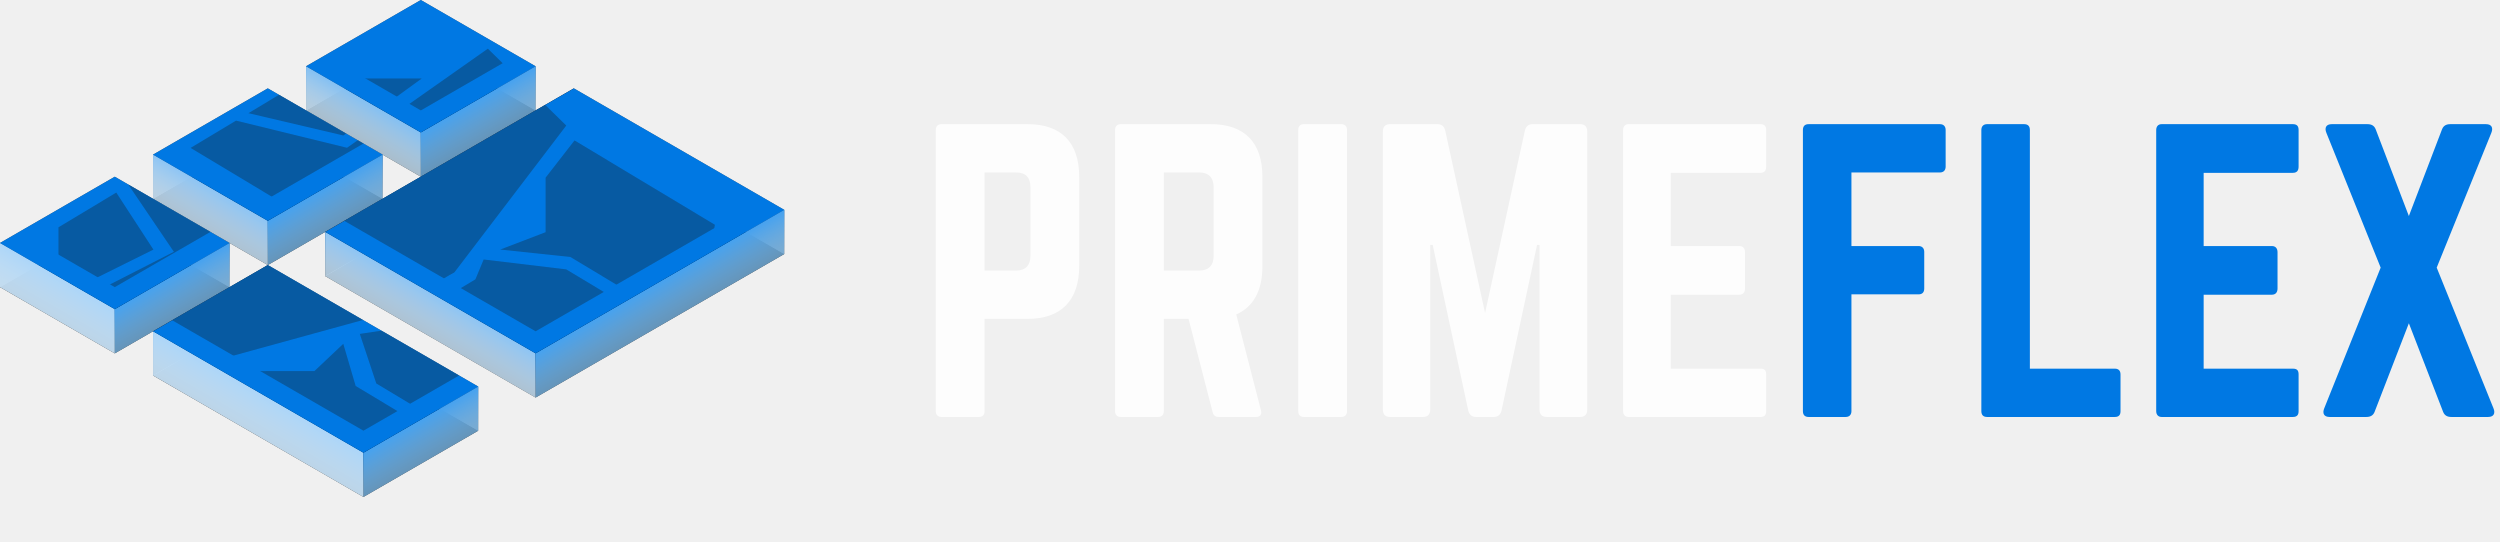
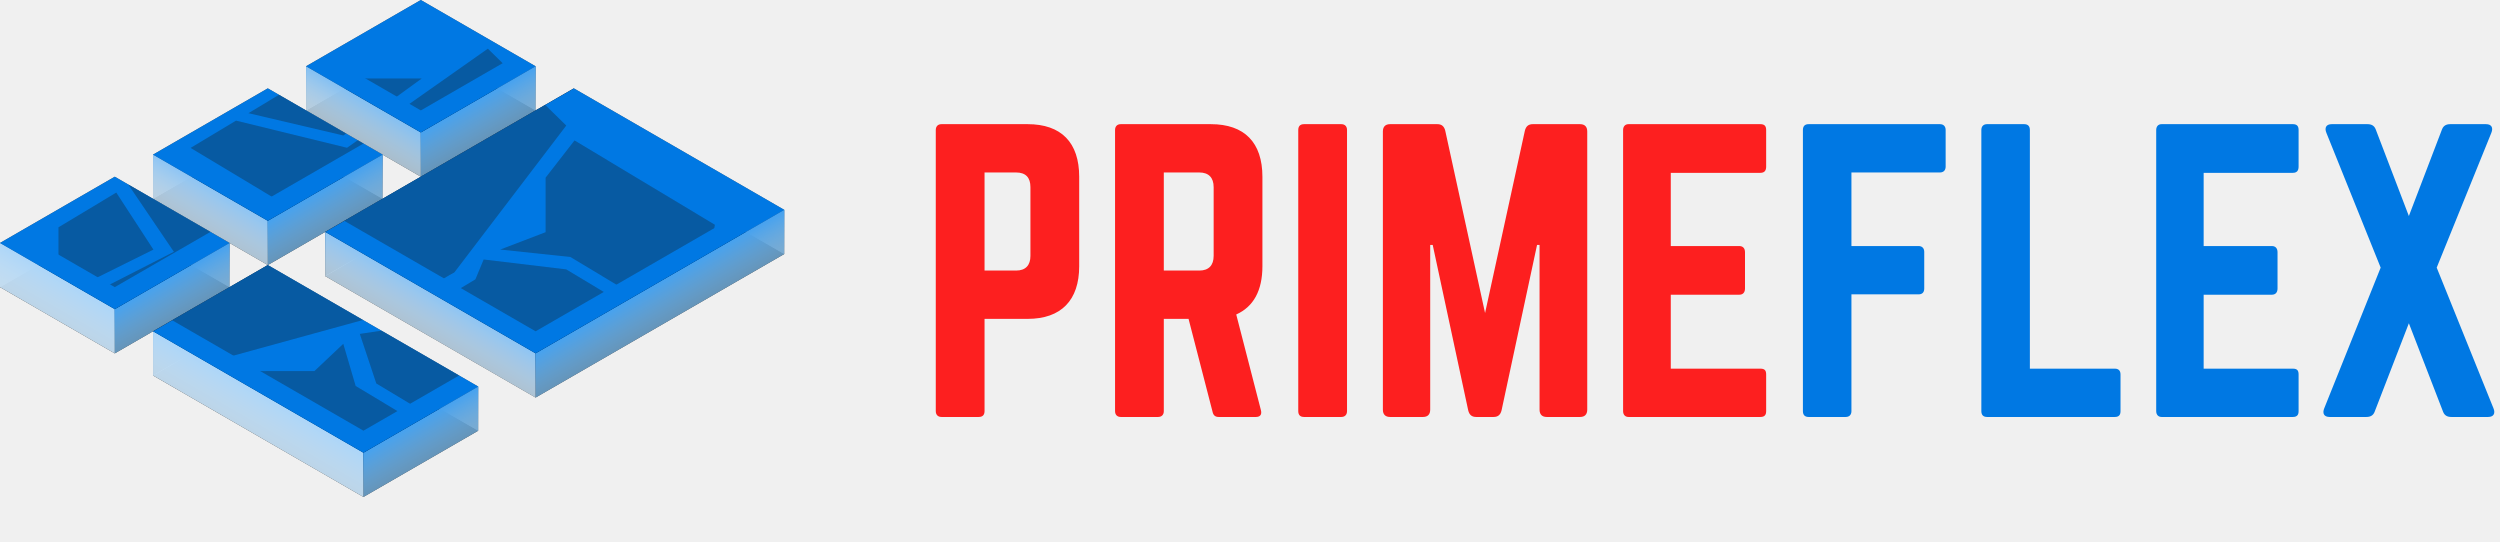
<svg xmlns="http://www.w3.org/2000/svg" width="231" height="50" viewBox="0 0 231 50" fill="none">
  <rect width="12.245" height="4.081" transform="matrix(0.86601 0.500028 3.18351e-05 1 38.8839 5.24521e-05)" fill="#6E6E6E" />
  <rect width="12.245" height="4.081" transform="matrix(0.86601 -0.500028 -3.18351e-05 1 28.2799 6.12263)" fill="#5A5A5A" />
  <rect width="12.245" height="12.245" transform="matrix(0.866041 0.499972 -0.866041 0.499972 38.8839 4.08037)" fill="black" />
  <rect width="12.245" height="4.081" transform="matrix(0.86601 0.500028 3.18351e-05 1 28.2797 6.12094)" fill="url(#paint0_linear)" />
  <rect width="12.245" height="4.081" transform="matrix(0.86601 0.500028 3.18351e-05 1 28.2797 6.12094)" fill="#CAE6FC" fill-opacity="0.65" />
  <rect width="12.245" height="4.081" transform="matrix(0.86601 -0.500028 -3.18351e-05 1 38.8839 12.2435)" fill="url(#paint1_linear)" />
  <rect width="12.245" height="4.081" transform="matrix(0.86601 -0.500028 -3.18351e-05 1 38.8839 12.2435)" fill="#75BEF8" fill-opacity="0.6" />
  <rect width="12.245" height="12.245" transform="matrix(0.866041 -0.499972 0.866041 0.499972 28.2797 6.12206)" fill="#0078E3" />
  <rect width="12.245" height="4.081" transform="matrix(0.86601 0.500028 3.18351e-05 1 24.7444 8.16377)" fill="#6E6E6E" />
  <rect width="12.245" height="4.081" transform="matrix(0.86601 -0.500028 -3.18351e-05 1 14.1404 14.2863)" fill="#5A5A5A" />
  <rect width="12.245" height="12.245" transform="matrix(0.866041 0.499972 -0.866041 0.499972 24.7444 12.2441)" fill="black" />
  <rect width="12.245" height="4.081" transform="matrix(0.86601 0.500028 3.18351e-05 1 14.14 14.2847)" fill="url(#paint2_linear)" />
  <rect width="12.245" height="4.081" transform="matrix(0.86601 0.500028 3.18351e-05 1 14.14 14.2847)" fill="#CAE6FC" fill-opacity="0.7" />
  <rect width="12.245" height="4.081" transform="matrix(0.86601 -0.500028 -3.18351e-05 1 24.7443 20.4072)" fill="url(#paint3_linear)" />
  <rect width="12.245" height="4.081" transform="matrix(0.86601 -0.500028 -3.18351e-05 1 24.7443 20.4072)" fill="#75BEF8" fill-opacity="0.6" />
  <rect width="12.245" height="12.245" transform="matrix(0.866041 -0.499972 0.866041 0.499972 14.14 14.2858)" fill="#0078E3" />
  <rect width="12.245" height="4.081" transform="matrix(0.86601 0.500028 3.18351e-05 1 10.6044 16.3275)" fill="#6E6E6E" />
  <rect width="12.245" height="4.081" transform="matrix(0.86601 -0.500028 -3.18351e-05 1 0.000366211 22.4501)" fill="#5A5A5A" />
  <rect width="12.245" height="12.245" transform="matrix(0.866041 0.499972 -0.866041 0.499972 10.6044 20.4078)" fill="black" />
  <rect width="12.245" height="4.081" transform="matrix(0.86601 0.500028 3.18351e-05 1 0 22.4484)" fill="url(#paint4_linear)" />
  <rect width="12.245" height="4.081" transform="matrix(0.86601 0.500028 3.18351e-05 1 0 22.4484)" fill="#CAE6FC" fill-opacity="0.85" />
  <rect width="12.245" height="4.081" transform="matrix(0.86601 -0.500028 -3.18351e-05 1 10.6044 28.571)" fill="url(#paint5_linear)" />
  <rect width="12.245" height="4.081" transform="matrix(0.86601 -0.500028 -3.18351e-05 1 10.6044 28.571)" fill="#75BEF8" fill-opacity="0.6" />
  <rect width="12.245" height="12.245" transform="matrix(0.866041 -0.499972 0.866041 0.499972 0 22.4495)" fill="#0078E3" />
  <rect width="22.449" height="4.081" transform="matrix(0.86601 0.500028 3.18351e-05 1 53.0239 8.16376)" fill="#6E6E6E" />
  <rect width="26.531" height="4.081" transform="matrix(0.86601 -0.500028 -3.18351e-05 1 30.0475 21.4296)" fill="black" />
  <rect width="22.449" height="26.531" transform="matrix(0.866041 0.499972 -0.866041 0.499972 53.0239 12.2441)" fill="black" />
  <rect width="22.449" height="4.081" transform="matrix(0.86601 0.500028 3.18351e-05 1 30.0471 21.4279)" fill="url(#paint6_linear)" />
  <rect width="22.449" height="4.081" transform="matrix(0.86601 0.500028 3.18351e-05 1 30.0471 21.4279)" fill="#CAE6FC" fill-opacity="0.7" />
  <rect width="26.531" height="4.081" transform="matrix(0.86601 -0.500028 -3.18351e-05 1 49.4889 32.6528)" fill="url(#paint7_linear)" />
  <rect width="26.531" height="4.081" transform="matrix(0.86601 -0.500028 -3.18351e-05 1 49.4889 32.6528)" fill="#75BEF8" fill-opacity="0.6" />
  <rect width="26.531" height="22.449" transform="matrix(0.866041 -0.499972 0.866041 0.499972 30.0471 21.429)" fill="#0078E3" />
  <rect width="22.449" height="4.081" transform="matrix(0.86601 0.500028 3.18351e-05 1 24.7444 24.4912)" fill="#6E6E6E" />
  <rect width="12.245" height="4.081" transform="matrix(0.86601 -0.500028 -3.18351e-05 1 14.1404 30.6138)" fill="black" />
  <rect width="22.449" height="12.245" transform="matrix(0.866041 0.499972 -0.866041 0.499972 24.7444 28.5715)" fill="black" />
  <rect width="22.449" height="4.081" transform="matrix(0.86601 0.500028 3.18351e-05 1 14.14 30.6121)" fill="url(#paint8_linear)" />
  <rect width="22.449" height="4.081" transform="matrix(0.86601 0.500028 3.18351e-05 1 14.14 30.6121)" fill="#CAE6FC" fill-opacity="0.85" />
  <rect width="12.245" height="4.081" transform="matrix(0.86601 -0.500028 -3.18351e-05 1 33.5818 41.837)" fill="url(#paint9_linear)" />
  <rect width="12.245" height="4.081" transform="matrix(0.86601 -0.500028 -3.18351e-05 1 33.5818 41.837)" fill="#75BEF8" fill-opacity="0.6" />
  <rect width="12.245" height="22.449" transform="matrix(0.866041 -0.499972 0.866041 0.499972 14.14 30.6132)" fill="#0078E3" />
  <mask id="mask0" mask-type="alpha" maskUnits="userSpaceOnUse" x="1" y="21" width="33" height="29">
    <path fill-rule="evenodd" clip-rule="evenodd" d="M10.604 26.53L1.768 21.428L1.768 31.632L10.604 36.734L10.604 26.53ZM33.581 39.796L15.908 29.592L15.908 39.795L33.582 50L33.581 39.796Z" fill="#FF0000" />
  </mask>
  <g mask="url(#mask0)">
    <g opacity="0.5">
      <path d="M29.466 27.158L31.517 25.223L32.395 28.214L41.472 33.667L28.585 34.373L18.629 28.391L23.022 27.159L29.466 27.158Z" fill="url(#paint10_linear)" fill-opacity="0.7" />
      <path fill-rule="evenodd" clip-rule="evenodd" d="M33.859 28.038L32.688 24.519L35.032 24.166L40.891 20.647L41.477 19.239L47.334 19.942L60.512 27.859L61.39 30.498L61.389 32.962L55.53 36.481L51.43 36.482L47.037 35.954L33.859 28.038Z" fill="url(#paint11_linear)" fill-opacity="0.7" />
      <path fill-rule="evenodd" clip-rule="evenodd" d="M16.29 13.963L19.51 18.713L34.446 23.111L36.204 22.055L19.512 12.027L20.684 11.323L37.376 21.351L39.426 20.119L31.814 11.322L23.906 9.387L16.29 13.963Z" fill="url(#paint12_linear)" fill-opacity="0.7" />
      <path d="M34.446 23.111L17.164 27.863L8.086 24.521L19.803 18.537L34.739 22.935L34.446 23.111Z" fill="url(#paint13_linear)" fill-opacity="0.7" />
      <path d="M18.046 18.538L11.308 21.881L11.31 16.955L15.411 14.491L18.046 18.538Z" fill="url(#paint14_linear)" fill-opacity="0.7" />
    </g>
  </g>
  <g opacity="0.5">
    <mask id="mask1" mask-type="alpha" maskUnits="userSpaceOnUse" x="1" y="0" width="70" height="40">
      <path fill-rule="evenodd" clip-rule="evenodd" d="M30.047 5.102L38.884 0L47.721 5.102L38.884 10.203L30.047 5.102ZM15.908 13.265L24.744 8.164L33.581 13.265L24.744 18.367L15.908 13.265ZM53.024 8.164L31.815 20.409L49.489 30.612L70.699 18.368L53.024 8.164ZM1.768 21.429L10.604 16.328L19.441 21.429L10.604 26.531L1.768 21.429ZM24.744 24.491L15.908 29.593L33.582 39.796L42.419 34.695L24.744 24.491Z" fill="#35454C" />
    </mask>
    <g mask="url(#mask1)">
      <path d="M50.413 21.454L46.217 23.059L52.701 23.746L64.524 30.848L66.053 20.765L53.086 12.975L50.415 16.413L50.413 21.454Z" fill="#0D3C61" />
      <path d="M29.049 34.289L31.719 31.768L32.863 35.664L44.685 42.767L27.901 43.685L14.934 35.895L20.657 34.29L29.049 34.289Z" fill="#0D3C61" />
      <path fill-rule="evenodd" clip-rule="evenodd" d="M34.77 35.434L33.245 30.852L36.297 30.393L43.928 25.809L44.691 23.976L52.32 24.891L69.482 35.202L70.625 38.639L70.624 41.847L62.994 46.431L57.654 46.432L51.932 45.745L34.77 35.434Z" fill="#0D3C61" />
      <path d="M71.77 35.202L71.772 29.243L66.814 26.265L66.049 31.765L71.77 35.202Z" fill="#0D3C61" />
      <path fill-rule="evenodd" clip-rule="evenodd" d="M11.888 17.104L16.082 23.291L35.535 29.018L37.824 27.643L16.085 14.583L17.611 13.666L39.35 26.726L42.02 25.122L32.106 13.665L21.808 11.145L11.888 17.104Z" fill="#0D3C61" />
      <path d="M35.535 29.018L13.028 35.208L1.204 30.855L16.464 23.062L35.916 28.789L35.535 29.018Z" fill="#0D3C61" />
      <path d="M42.02 25.122L52.323 11.6L45.078 4.497L31.725 13.894L41.639 25.351L42.02 25.122Z" fill="#0D3C61" />
      <path d="M31.725 12.519L38.974 7.248L28.294 7.249L22.952 10.457L31.725 12.519Z" fill="#0D3C61" />
      <path d="M14.175 23.062L5.401 27.417L5.403 21.001L10.744 17.792L14.175 23.062Z" fill="#0D3C61" />
    </g>
  </g>
-   <path d="M90.442 38.528C90.806 38.528 90.972 38.325 90.972 37.987V29.464H94.947C98.061 29.464 99.718 27.739 99.718 24.594V16.342C99.718 13.163 98.061 11.472 94.947 11.472H86.996C86.665 11.472 86.466 11.675 86.466 12.013V37.987C86.466 38.325 86.665 38.528 86.996 38.528H90.442ZM93.887 25H90.972V15.936H93.887C94.781 15.936 95.212 16.41 95.212 17.289V23.647C95.212 24.493 94.781 25 93.887 25ZM107.006 38.528C107.337 38.528 107.536 38.325 107.536 37.987V29.464H109.822L112.042 38.055C112.108 38.359 112.274 38.528 112.605 38.528H116.05C116.415 38.528 116.613 38.325 116.514 37.919L114.228 29.058C115.818 28.348 116.647 26.86 116.647 24.594V16.342C116.647 13.163 114.99 11.472 111.876 11.472H103.561C103.229 11.472 103.031 11.675 103.031 12.013V37.987C103.031 38.325 103.229 38.528 103.561 38.528H107.006ZM110.816 25H107.536V15.936H110.816C111.677 15.936 112.141 16.41 112.141 17.289V23.647C112.141 24.526 111.677 25 110.816 25ZM123.935 38.528C124.266 38.528 124.465 38.325 124.465 37.987V12.013C124.465 11.675 124.266 11.472 123.935 11.472H120.49C120.125 11.472 119.959 11.675 119.959 12.013V37.987C119.959 38.325 120.125 38.528 120.49 38.528H123.935ZM131.488 38.528C131.919 38.528 132.151 38.291 132.151 37.852V22.633H132.383L135.663 37.919C135.762 38.325 135.994 38.528 136.391 38.528H138.015C138.412 38.528 138.644 38.325 138.744 37.919L142.023 22.633H142.255V37.852C142.255 38.291 142.487 38.528 142.918 38.528H145.999C146.429 38.528 146.661 38.291 146.661 37.852V12.148C146.661 11.709 146.429 11.472 145.999 11.472H141.626C141.228 11.472 140.996 11.675 140.897 12.081L137.22 28.923L133.542 12.081C133.443 11.675 133.211 11.472 132.814 11.472H128.44C128.01 11.472 127.778 11.709 127.778 12.148V37.852C127.778 38.291 128.01 38.528 128.44 38.528H131.488ZM162.663 38.528C163.06 38.528 163.193 38.325 163.193 37.987V34.605C163.193 34.233 163.06 34.064 162.663 34.064H154.38V27.232H160.708C161.039 27.232 161.238 27.029 161.238 26.657V23.309C161.238 22.937 161.039 22.734 160.708 22.734H154.38V15.97H162.663C163.06 15.97 163.193 15.733 163.193 15.395V12.013C163.193 11.675 163.06 11.472 162.663 11.472H150.471C150.173 11.472 149.974 11.675 149.974 12.013V37.987C149.974 38.325 150.173 38.528 150.471 38.528H162.663Z" fill="white" fill-opacity="0.87" />
+   <path d="M90.442 38.528C90.806 38.528 90.972 38.325 90.972 37.987V29.464H94.947C98.061 29.464 99.718 27.739 99.718 24.594V16.342C99.718 13.163 98.061 11.472 94.947 11.472H86.996C86.665 11.472 86.466 11.675 86.466 12.013V37.987C86.466 38.325 86.665 38.528 86.996 38.528H90.442ZM93.887 25H90.972V15.936H93.887C94.781 15.936 95.212 16.41 95.212 17.289V23.647C95.212 24.493 94.781 25 93.887 25ZM107.006 38.528C107.337 38.528 107.536 38.325 107.536 37.987V29.464H109.822L112.042 38.055C112.108 38.359 112.274 38.528 112.605 38.528H116.05C116.415 38.528 116.613 38.325 116.514 37.919L114.228 29.058C115.818 28.348 116.647 26.86 116.647 24.594V16.342C116.647 13.163 114.99 11.472 111.876 11.472H103.561C103.229 11.472 103.031 11.675 103.031 12.013V37.987C103.031 38.325 103.229 38.528 103.561 38.528H107.006ZM110.816 25H107.536V15.936H110.816C111.677 15.936 112.141 16.41 112.141 17.289V23.647C112.141 24.526 111.677 25 110.816 25ZM123.935 38.528C124.266 38.528 124.465 38.325 124.465 37.987V12.013C124.465 11.675 124.266 11.472 123.935 11.472H120.49C120.125 11.472 119.959 11.675 119.959 12.013V37.987C119.959 38.325 120.125 38.528 120.49 38.528H123.935ZM131.488 38.528C131.919 38.528 132.151 38.291 132.151 37.852V22.633H132.383L135.663 37.919C135.762 38.325 135.994 38.528 136.391 38.528H138.015C138.412 38.528 138.644 38.325 138.744 37.919L142.023 22.633H142.255V37.852C142.255 38.291 142.487 38.528 142.918 38.528H145.999C146.429 38.528 146.661 38.291 146.661 37.852V12.148C146.661 11.709 146.429 11.472 145.999 11.472H141.626C141.228 11.472 140.996 11.675 140.897 12.081L137.22 28.923L133.542 12.081C133.443 11.675 133.211 11.472 132.814 11.472H128.44C128.01 11.472 127.778 11.709 127.778 12.148V37.852C127.778 38.291 128.01 38.528 128.44 38.528H131.488ZM162.663 38.528C163.06 38.528 163.193 38.325 163.193 37.987V34.605C163.193 34.233 163.06 34.064 162.663 34.064H154.38V27.232H160.708C161.039 27.232 161.238 27.029 161.238 26.657V23.309C161.238 22.937 161.039 22.734 160.708 22.734H154.38V15.97H162.663C163.06 15.97 163.193 15.733 163.193 15.395V12.013C163.193 11.675 163.06 11.472 162.663 11.472H150.471C150.173 11.472 149.974 11.675 149.974 12.013V37.987C149.974 38.325 150.173 38.528 150.471 38.528H162.663Z" fill="red" fill-opacity="0.87" />
  <path d="M170.546 38.528C170.875 38.528 171.073 38.325 171.073 37.987V27.198H177.272C177.602 27.198 177.8 27.029 177.8 26.657V23.275C177.8 22.937 177.602 22.734 177.272 22.734H171.073V15.936H179.251C179.58 15.936 179.778 15.733 179.778 15.395V12.013C179.778 11.675 179.58 11.472 179.251 11.472H167.116C166.753 11.472 166.589 11.675 166.589 12.013V37.987C166.589 38.325 166.753 38.528 167.116 38.528H170.546ZM195.408 38.528C195.771 38.528 195.936 38.359 195.936 37.987V34.605C195.936 34.267 195.771 34.064 195.408 34.064H187.56V12.013C187.56 11.675 187.395 11.472 187.033 11.472H183.603C183.273 11.472 183.076 11.675 183.076 12.013V37.987C183.076 38.359 183.273 38.528 183.603 38.528H195.408ZM211.862 38.528C212.258 38.528 212.39 38.325 212.39 37.987V34.605C212.39 34.233 212.258 34.064 211.862 34.064H203.618V27.232H209.917C210.246 27.232 210.444 27.029 210.444 26.657V23.309C210.444 22.937 210.246 22.734 209.917 22.734H203.618V15.97H211.862C212.258 15.97 212.39 15.733 212.39 15.395V12.013C212.39 11.675 212.258 11.472 211.862 11.472H199.728C199.431 11.472 199.233 11.675 199.233 12.013V37.987C199.233 38.325 199.431 38.528 199.728 38.528H211.862ZM218.655 38.528C219.017 38.528 219.281 38.393 219.413 38.055L222.579 29.87L225.744 38.055C225.876 38.393 226.14 38.528 226.502 38.528H229.899C230.426 38.528 230.591 38.19 230.393 37.717L225.151 24.729L230.196 12.284C230.393 11.81 230.229 11.472 229.701 11.472H226.404C226.041 11.472 225.777 11.607 225.645 11.945L222.579 19.961L219.512 11.945C219.38 11.607 219.116 11.472 218.754 11.472H215.456C214.929 11.472 214.764 11.81 214.962 12.284L219.974 24.729L214.764 37.717C214.566 38.19 214.731 38.528 215.258 38.528H218.655Z" fill="#0078E3" />
  <defs>
    <linearGradient id="paint0_linear" x1="6.122" y1="0" x2="6.122" y2="4.081" gradientUnits="userSpaceOnUse">
      <stop stop-color="#0078E3" />
      <stop offset="1" stop-color="#D9E0E3" stop-opacity="0.5" />
    </linearGradient>
    <linearGradient id="paint1_linear" x1="6.122" y1="0" x2="6.122" y2="4.081" gradientUnits="userSpaceOnUse">
      <stop stop-color="#0078E3" />
      <stop offset="1" stop-color="#9CAEB7" stop-opacity="0.5" />
    </linearGradient>
    <linearGradient id="paint2_linear" x1="6.122" y1="0" x2="6.122" y2="4.081" gradientUnits="userSpaceOnUse">
      <stop stop-color="#0078E3" />
      <stop offset="1" stop-color="#D9E0E3" stop-opacity="0.5" />
    </linearGradient>
    <linearGradient id="paint3_linear" x1="6.122" y1="0" x2="6.122" y2="4.081" gradientUnits="userSpaceOnUse">
      <stop stop-color="#0078E3" />
      <stop offset="1" stop-color="#9CAEB7" stop-opacity="0.5" />
    </linearGradient>
    <linearGradient id="paint4_linear" x1="6.122" y1="0" x2="6.122" y2="4.081" gradientUnits="userSpaceOnUse">
      <stop stop-color="#0078E3" />
      <stop offset="1" stop-color="#D9E0E3" stop-opacity="0.5" />
    </linearGradient>
    <linearGradient id="paint5_linear" x1="6.122" y1="0" x2="6.122" y2="4.081" gradientUnits="userSpaceOnUse">
      <stop stop-color="#0078E3" />
      <stop offset="1" stop-color="#9CAEB7" stop-opacity="0.5" />
    </linearGradient>
    <linearGradient id="paint6_linear" x1="11.225" y1="0" x2="11.225" y2="4.081" gradientUnits="userSpaceOnUse">
      <stop stop-color="#0078E3" />
      <stop offset="1" stop-color="#D9E0E3" stop-opacity="0.5" />
    </linearGradient>
    <linearGradient id="paint7_linear" x1="13.265" y1="0" x2="13.265" y2="4.081" gradientUnits="userSpaceOnUse">
      <stop stop-color="#0078E3" />
      <stop offset="1" stop-color="#9CAEB7" stop-opacity="0.5" />
    </linearGradient>
    <linearGradient id="paint8_linear" x1="11.225" y1="0" x2="11.225" y2="4.081" gradientUnits="userSpaceOnUse">
      <stop stop-color="#0078E3" />
      <stop offset="1" stop-color="#D9E0E3" stop-opacity="0.5" />
    </linearGradient>
    <linearGradient id="paint9_linear" x1="6.122" y1="0" x2="6.122" y2="4.081" gradientUnits="userSpaceOnUse">
      <stop stop-color="#0078E3" />
      <stop offset="1" stop-color="#9CAEB7" stop-opacity="0.5" />
    </linearGradient>
    <linearGradient id="paint10_linear" x1="23.169" y1="25.663" x2="31.557" y2="39.625" gradientUnits="userSpaceOnUse">
      <stop offset="0.464" stop-color="#526A76" />
      <stop offset="1" stop-color="#607D8B" />
    </linearGradient>
    <linearGradient id="paint11_linear" x1="37.083" y1="21.879" x2="48.421" y2="40.752" gradientUnits="userSpaceOnUse">
      <stop offset="0.464" stop-color="#526A76" />
      <stop offset="1" stop-color="#607D8B" />
    </linearGradient>
    <linearGradient id="paint12_linear" x1="20.098" y1="11.675" x2="28.951" y2="26.412" gradientUnits="userSpaceOnUse">
      <stop offset="0.464" stop-color="#526A76" />
      <stop offset="1" stop-color="#607D8B" />
    </linearGradient>
    <linearGradient id="paint13_linear" x1="15.409" y1="20.122" x2="21.777" y2="30.722" gradientUnits="userSpaceOnUse">
      <stop offset="0.464" stop-color="#526A76" />
      <stop offset="1" stop-color="#607D8B" />
    </linearGradient>
    <linearGradient id="paint14_linear" x1="11.31" y1="16.955" x2="13.795" y2="21.091" gradientUnits="userSpaceOnUse">
      <stop offset="0.464" stop-color="#526A76" />
      <stop offset="1" stop-color="#607D8B" />
    </linearGradient>
  </defs>
</svg>
